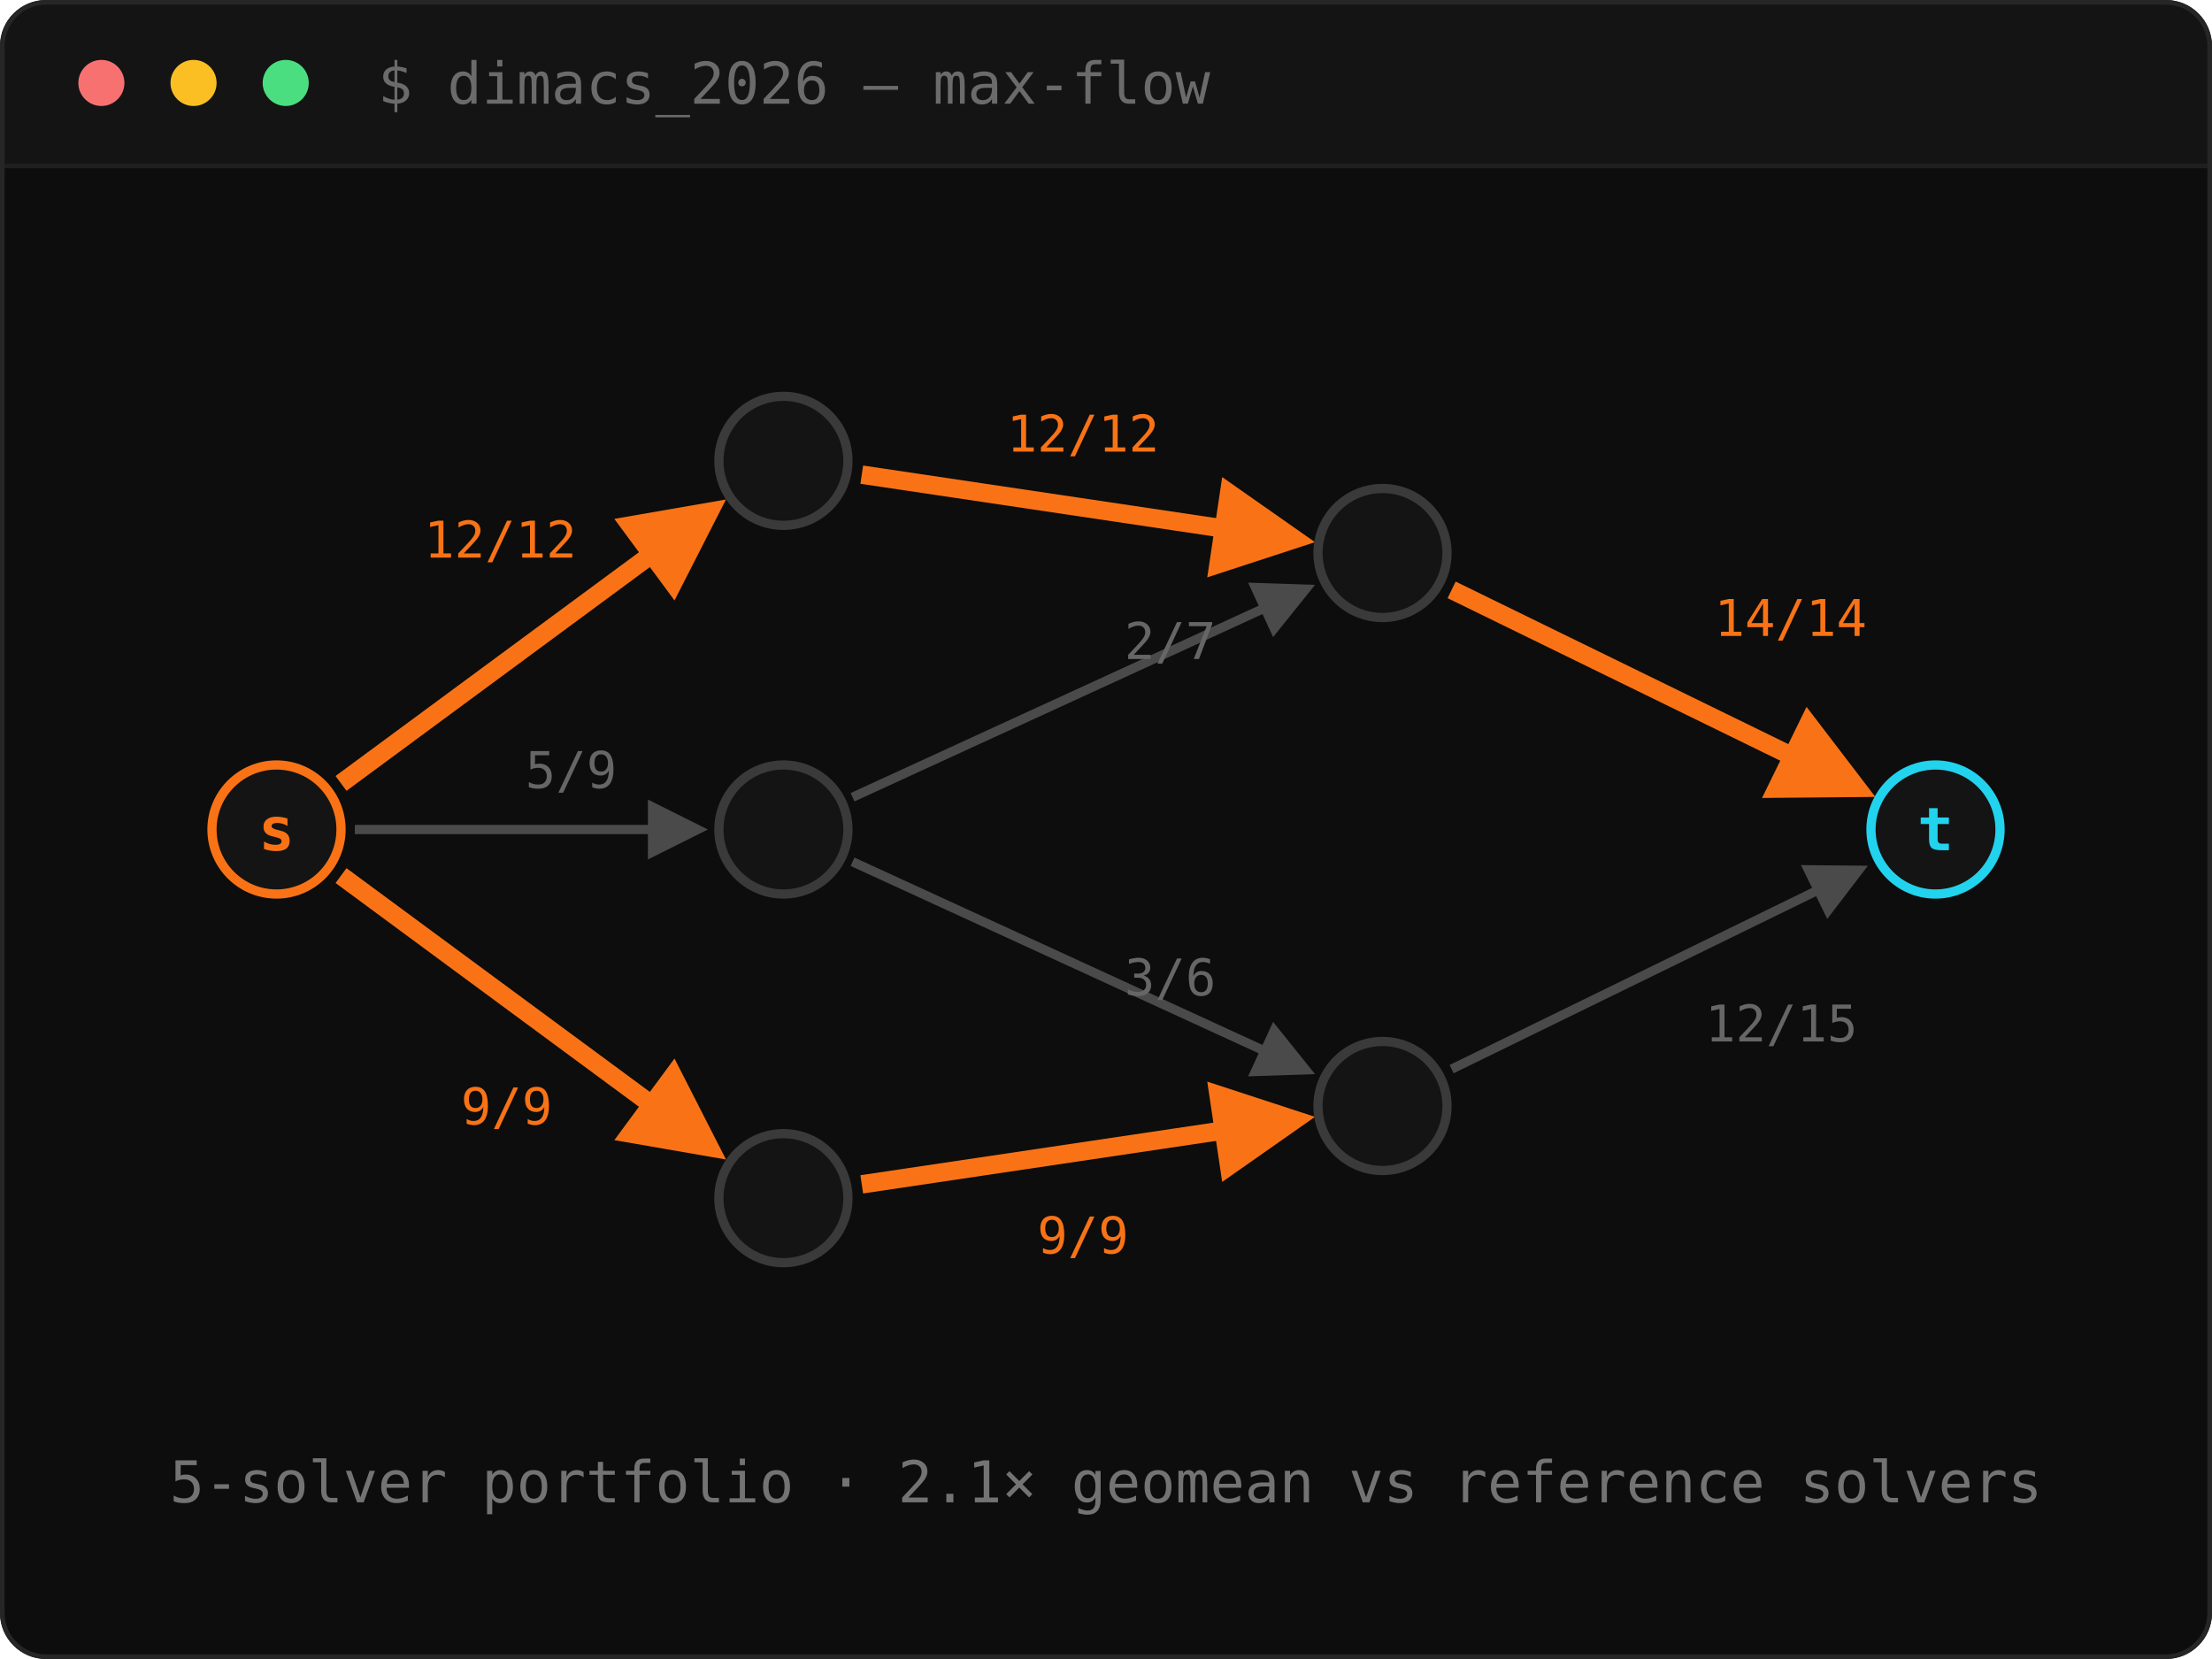
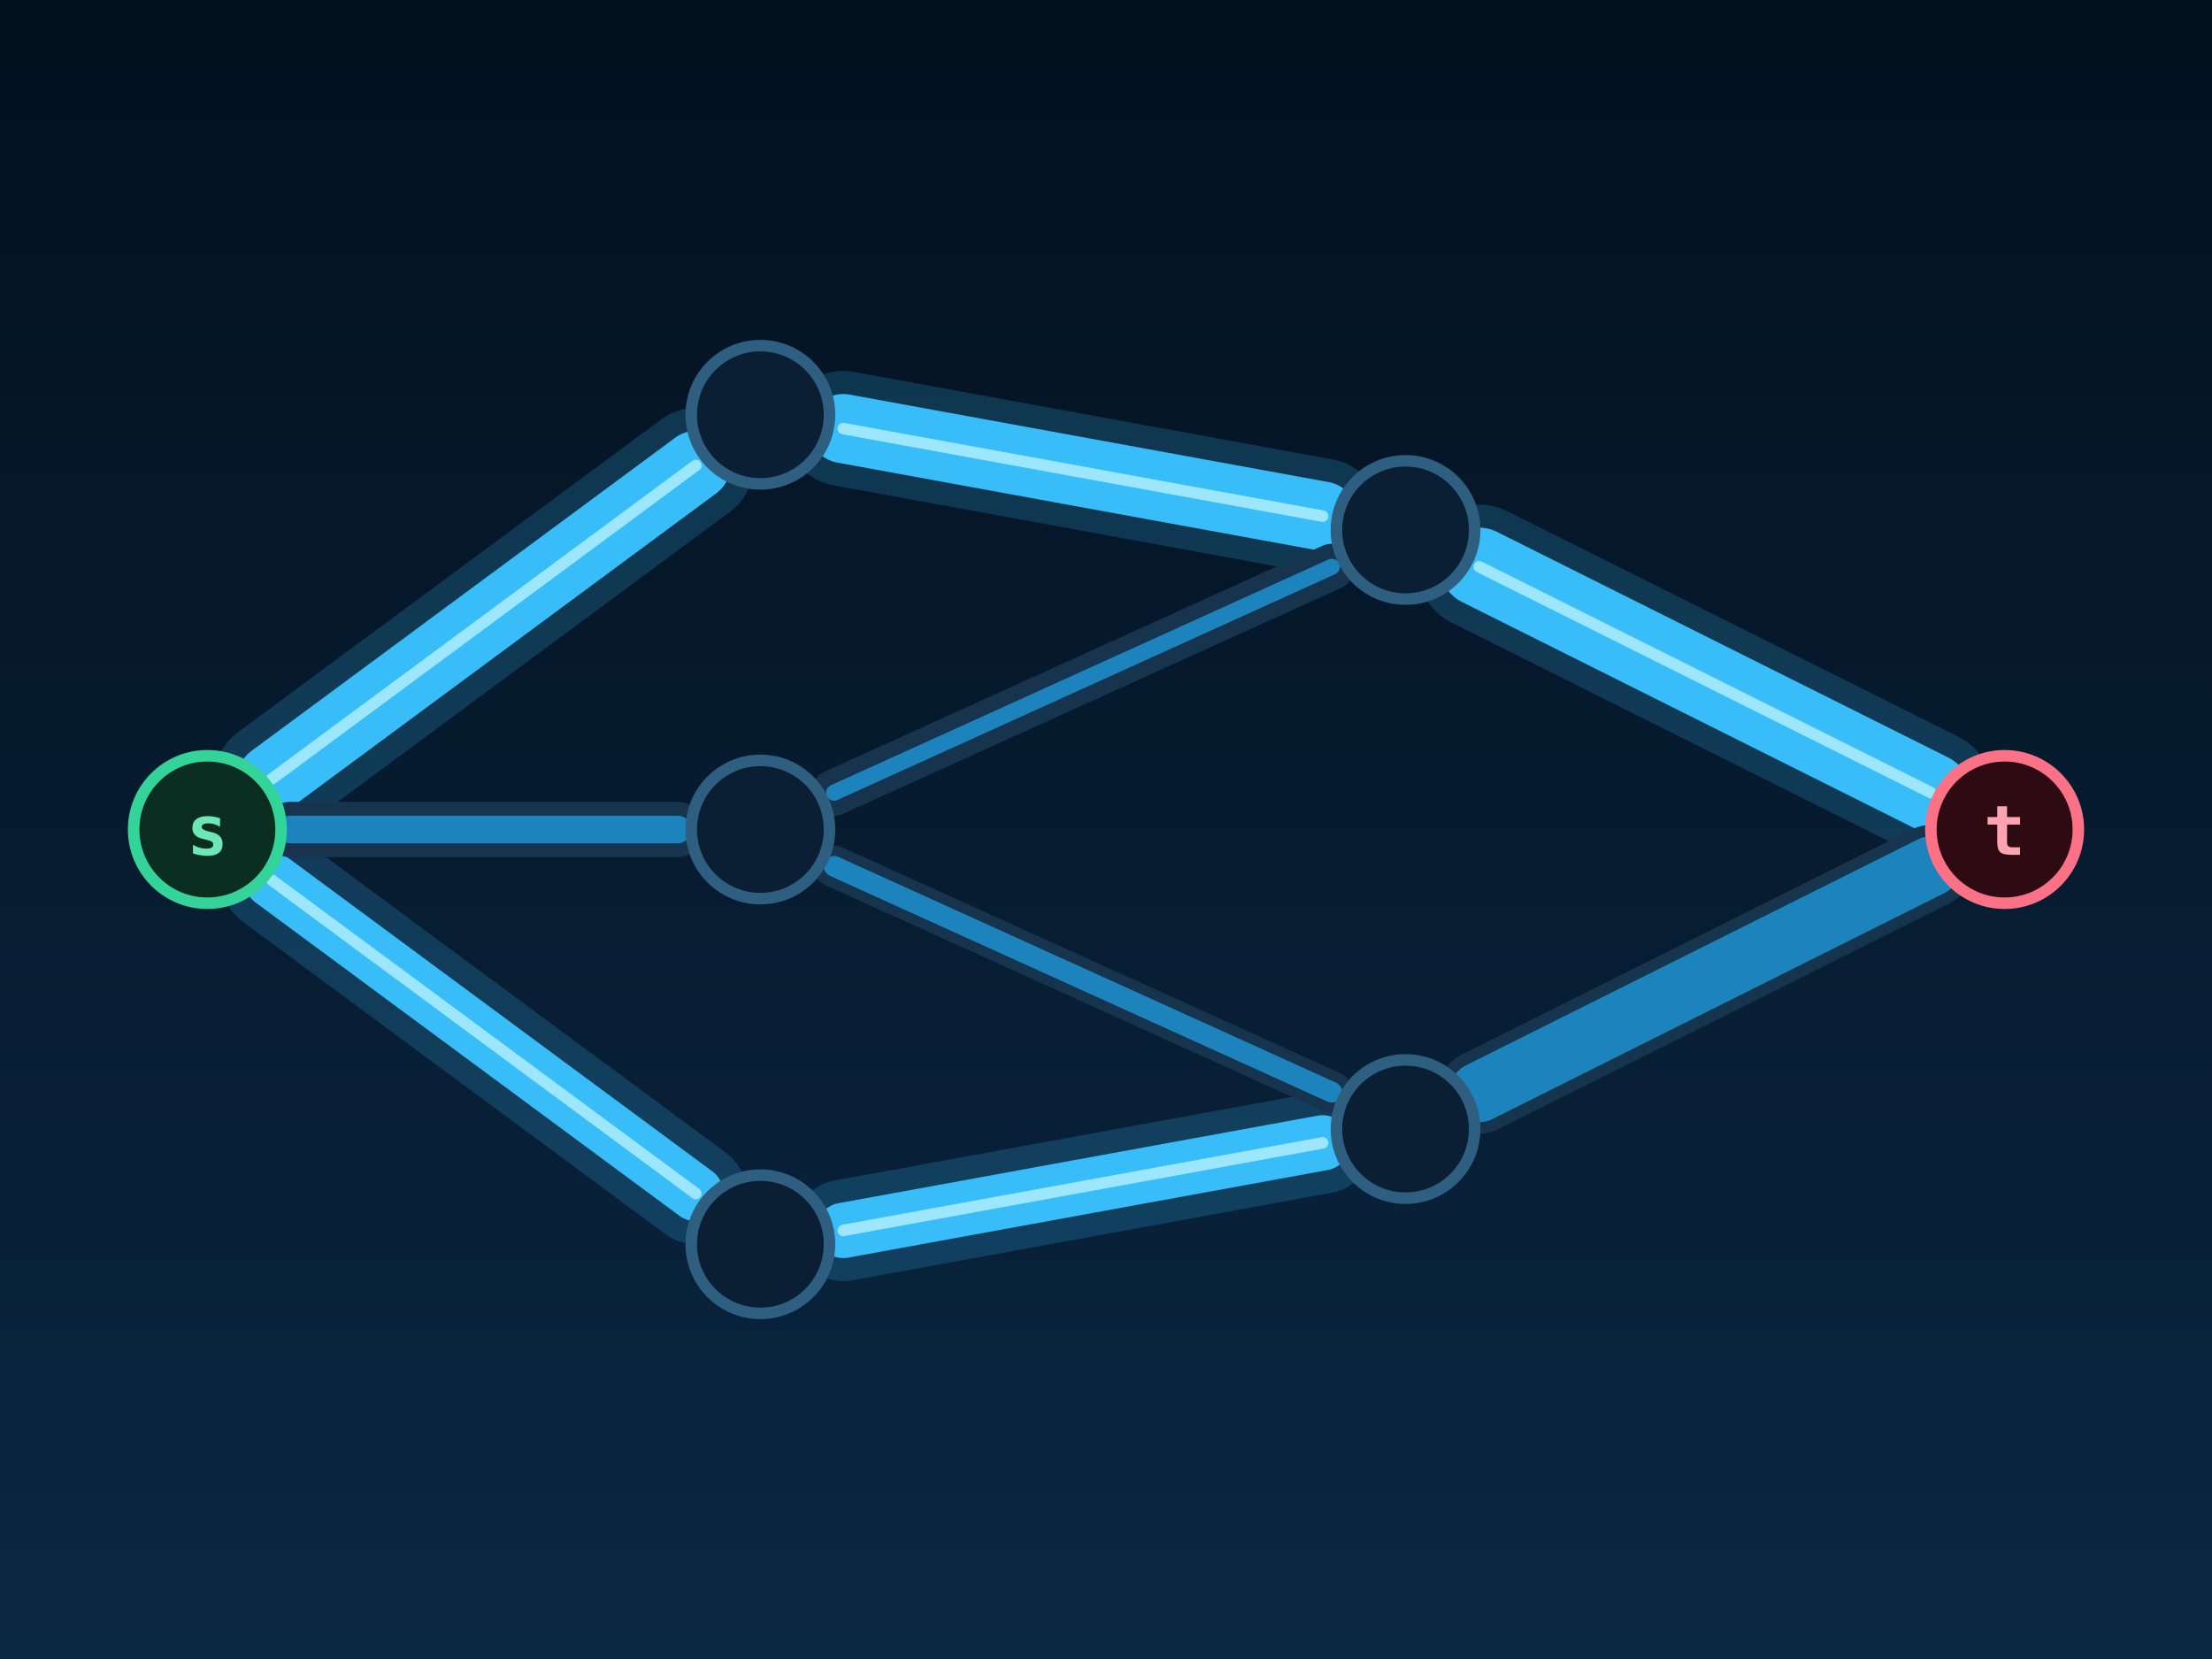
<svg xmlns="http://www.w3.org/2000/svg" viewBox="0 0 480 360" font-family="ui-monospace,'SF Mono',Menlo,Consolas,monospace">
  <defs>
-     <marker id="sat" viewBox="0 0 10 10" refX="8" refY="5" markerWidth="5.5" markerHeight="5.5" orient="auto-start-reverse">
-       <path d="M0 0 L10 5 L0 10 z" fill="#f97316" />
-     </marker>
-     <marker id="dim" viewBox="0 0 10 10" refX="8" refY="5" markerWidth="6.5" markerHeight="6.5" orient="auto-start-reverse">
-       <path d="M0 0 L10 5 L0 10 z" fill="#4a4a4a" />
-     </marker>
+     <linearGradient id="bg" x1="0" y1="0" x2="0" y2="1">
+       <stop offset="0%" stop-color="#03101e" />
+       <stop offset="100%" stop-color="#0a2742" />
+     </linearGradient>
  </defs>
-   <rect width="480" height="360" rx="10" fill="#0d0d0d" />
-   <path d="M10 0.5 h460 a9.5 9.5 0 0 1 9.5 9.5 v26 h-479 v-26 a9.5 9.5 0 0 1 9.5 -9.5 z" fill="#141414" />
-   <line x1="0" y1="36" x2="480" y2="36" stroke="#1f1f1f" />
-   <circle cx="22" cy="18" r="5" fill="#f87171" />
-   <circle cx="42" cy="18" r="5" fill="#fbbf24" />
-   <circle cx="62" cy="18" r="5" fill="#4ade80" />
-   <text x="82" y="22.5" font-size="12.5" fill="#6b6b6b">$ dimacs_2026 — max-flow</text>
-   <g stroke="#4a4a4a" stroke-width="2">
-     <path d="M77 180 L151 180" marker-end="url(#dim)" />
-     <path d="M185 173 L283 128" marker-end="url(#dim)" />
-     <path d="M185 187 L283 232" marker-end="url(#dim)" />
-     <path d="M315 232 L403 189" marker-end="url(#dim)" />
+   <rect width="480" height="360" fill="url(#bg)" />
+   <g stroke-linecap="round" fill="none">
+     <g stroke="#38bdf8" stroke-opacity="0.2">
+       <path d="M59 169 L151 101" stroke-width="25" />
+       <path d="M59 191 L151 259" stroke-width="22" />
+       <path d="M183 93 L287 112" stroke-width="25" />
+       <path d="M183 267 L287 248" stroke-width="22" />
+       <path d="M321 123 L419 172" stroke-width="27" />
+     </g>
+     <g stroke="#38bdf8">
+       <path d="M59 169 L151 101" stroke-width="15" />
+       <path d="M59 191 L151 259" stroke-width="12" />
+       <path d="M183 93 L287 112" stroke-width="15" />
+       <path d="M183 267 L287 248" stroke-width="12" />
+       <path d="M321 123 L419 172" stroke-width="17" />
+     </g>
+     <g stroke="#b5f1ff" stroke-width="2.5" stroke-opacity="0.8">
+       <path d="M59 169 L151 101" />
+       <path d="M59 191 L151 259" />
+       <path d="M183 93 L287 112" />
+       <path d="M183 267 L287 248" />
+       <path d="M321 123 L419 172" />
+     </g>
  </g>
-   <g stroke="#f97316" stroke-width="4">
-     <path d="M74 170 L154 111" marker-end="url(#sat)" />
-     <path d="M74 190 L154 249" marker-end="url(#sat)" />
-     <path d="M187 103 L281 117" marker-end="url(#sat)" />
-     <path d="M187 257 L281 243" marker-end="url(#sat)" />
-     <path d="M315 128 L403 171" marker-end="url(#sat)" />
+   <g stroke-linecap="round" fill="none">
+     <g stroke="#16344d">
+       <path d="M63 180 L147 180" stroke-width="12" />
+       <path d="M181 172 L289 123" stroke-width="10" />
+       <path d="M181 188 L289 237" stroke-width="9" />
+       <path d="M321 237 L419 188" stroke-width="18" />
+     </g>
+     <g stroke="#1d83bd">
+       <path d="M63 180 L147 180" stroke-width="6" />
+       <path d="M181 172 L289 123" stroke-width="3.5" />
+       <path d="M181 188 L289 237" stroke-width="4.5" />
+       <path d="M321 237 L419 188" stroke-width="13" />
+     </g>
  </g>
-   <text x="92" y="121" font-size="11" fill="#f97316">12/12</text>
-   <text x="114" y="171" font-size="11" fill="#666666">5/9</text>
-   <text x="100" y="244" font-size="11" fill="#f97316">9/9</text>
-   <text x="235" y="98" font-size="11" fill="#f97316" text-anchor="middle">12/12</text>
-   <text x="244" y="143" font-size="11" fill="#666666">2/7</text>
-   <text x="244" y="216" font-size="11" fill="#666666">3/6</text>
-   <text x="235" y="272" font-size="11" fill="#f97316" text-anchor="middle">9/9</text>
-   <text x="372" y="138" font-size="11" fill="#f97316">14/14</text>
-   <text x="370" y="226" font-size="11" fill="#666666">12/15</text>
-   <g fill="#141414" stroke-width="2">
-     <circle cx="60" cy="180" r="14" stroke="#f97316" />
-     <circle cx="170" cy="100" r="14" stroke="#3a3a3a" />
-     <circle cx="170" cy="180" r="14" stroke="#3a3a3a" />
-     <circle cx="170" cy="260" r="14" stroke="#3a3a3a" />
-     <circle cx="300" cy="120" r="14" stroke="#3a3a3a" />
-     <circle cx="300" cy="240" r="14" stroke="#3a3a3a" />
-     <circle cx="420" cy="180" r="14" stroke="#22d3ee" />
+   <g stroke-width="2.5">
+     <circle cx="165" cy="90" r="15" fill="#0a1f33" stroke="#2e5e80" />
+     <circle cx="165" cy="180" r="15" fill="#0a1f33" stroke="#2e5e80" />
+     <circle cx="165" cy="270" r="15" fill="#0a1f33" stroke="#2e5e80" />
+     <circle cx="305" cy="115" r="15" fill="#0a1f33" stroke="#2e5e80" />
+     <circle cx="305" cy="245" r="15" fill="#0a1f33" stroke="#2e5e80" />
+     <circle cx="45" cy="180" r="16" fill="#0a2e22" stroke="#34d399" />
+     <circle cx="435" cy="180" r="16" fill="#2e0a12" stroke="#fb7185" />
  </g>
-   <text x="60" y="184.5" font-size="13" fill="#f97316" text-anchor="middle" font-weight="700">s</text>
-   <text x="420" y="184.5" font-size="13" fill="#22d3ee" text-anchor="middle" font-weight="700">t</text>
-   <text x="240" y="326" font-size="12.5" fill="#737373" text-anchor="middle">5-solver portfolio · 2.1× geomean vs reference solvers</text>
-   <rect x="0.5" y="0.5" width="479" height="359" rx="9.5" fill="none" stroke="#262626" />
+   <text x="45" y="185.5" font-size="15" font-weight="700" fill="#6ee7b7" text-anchor="middle">s</text>
+   <text x="435" y="185.5" font-size="15" font-weight="700" fill="#fda4af" text-anchor="middle">t</text>
</svg>
